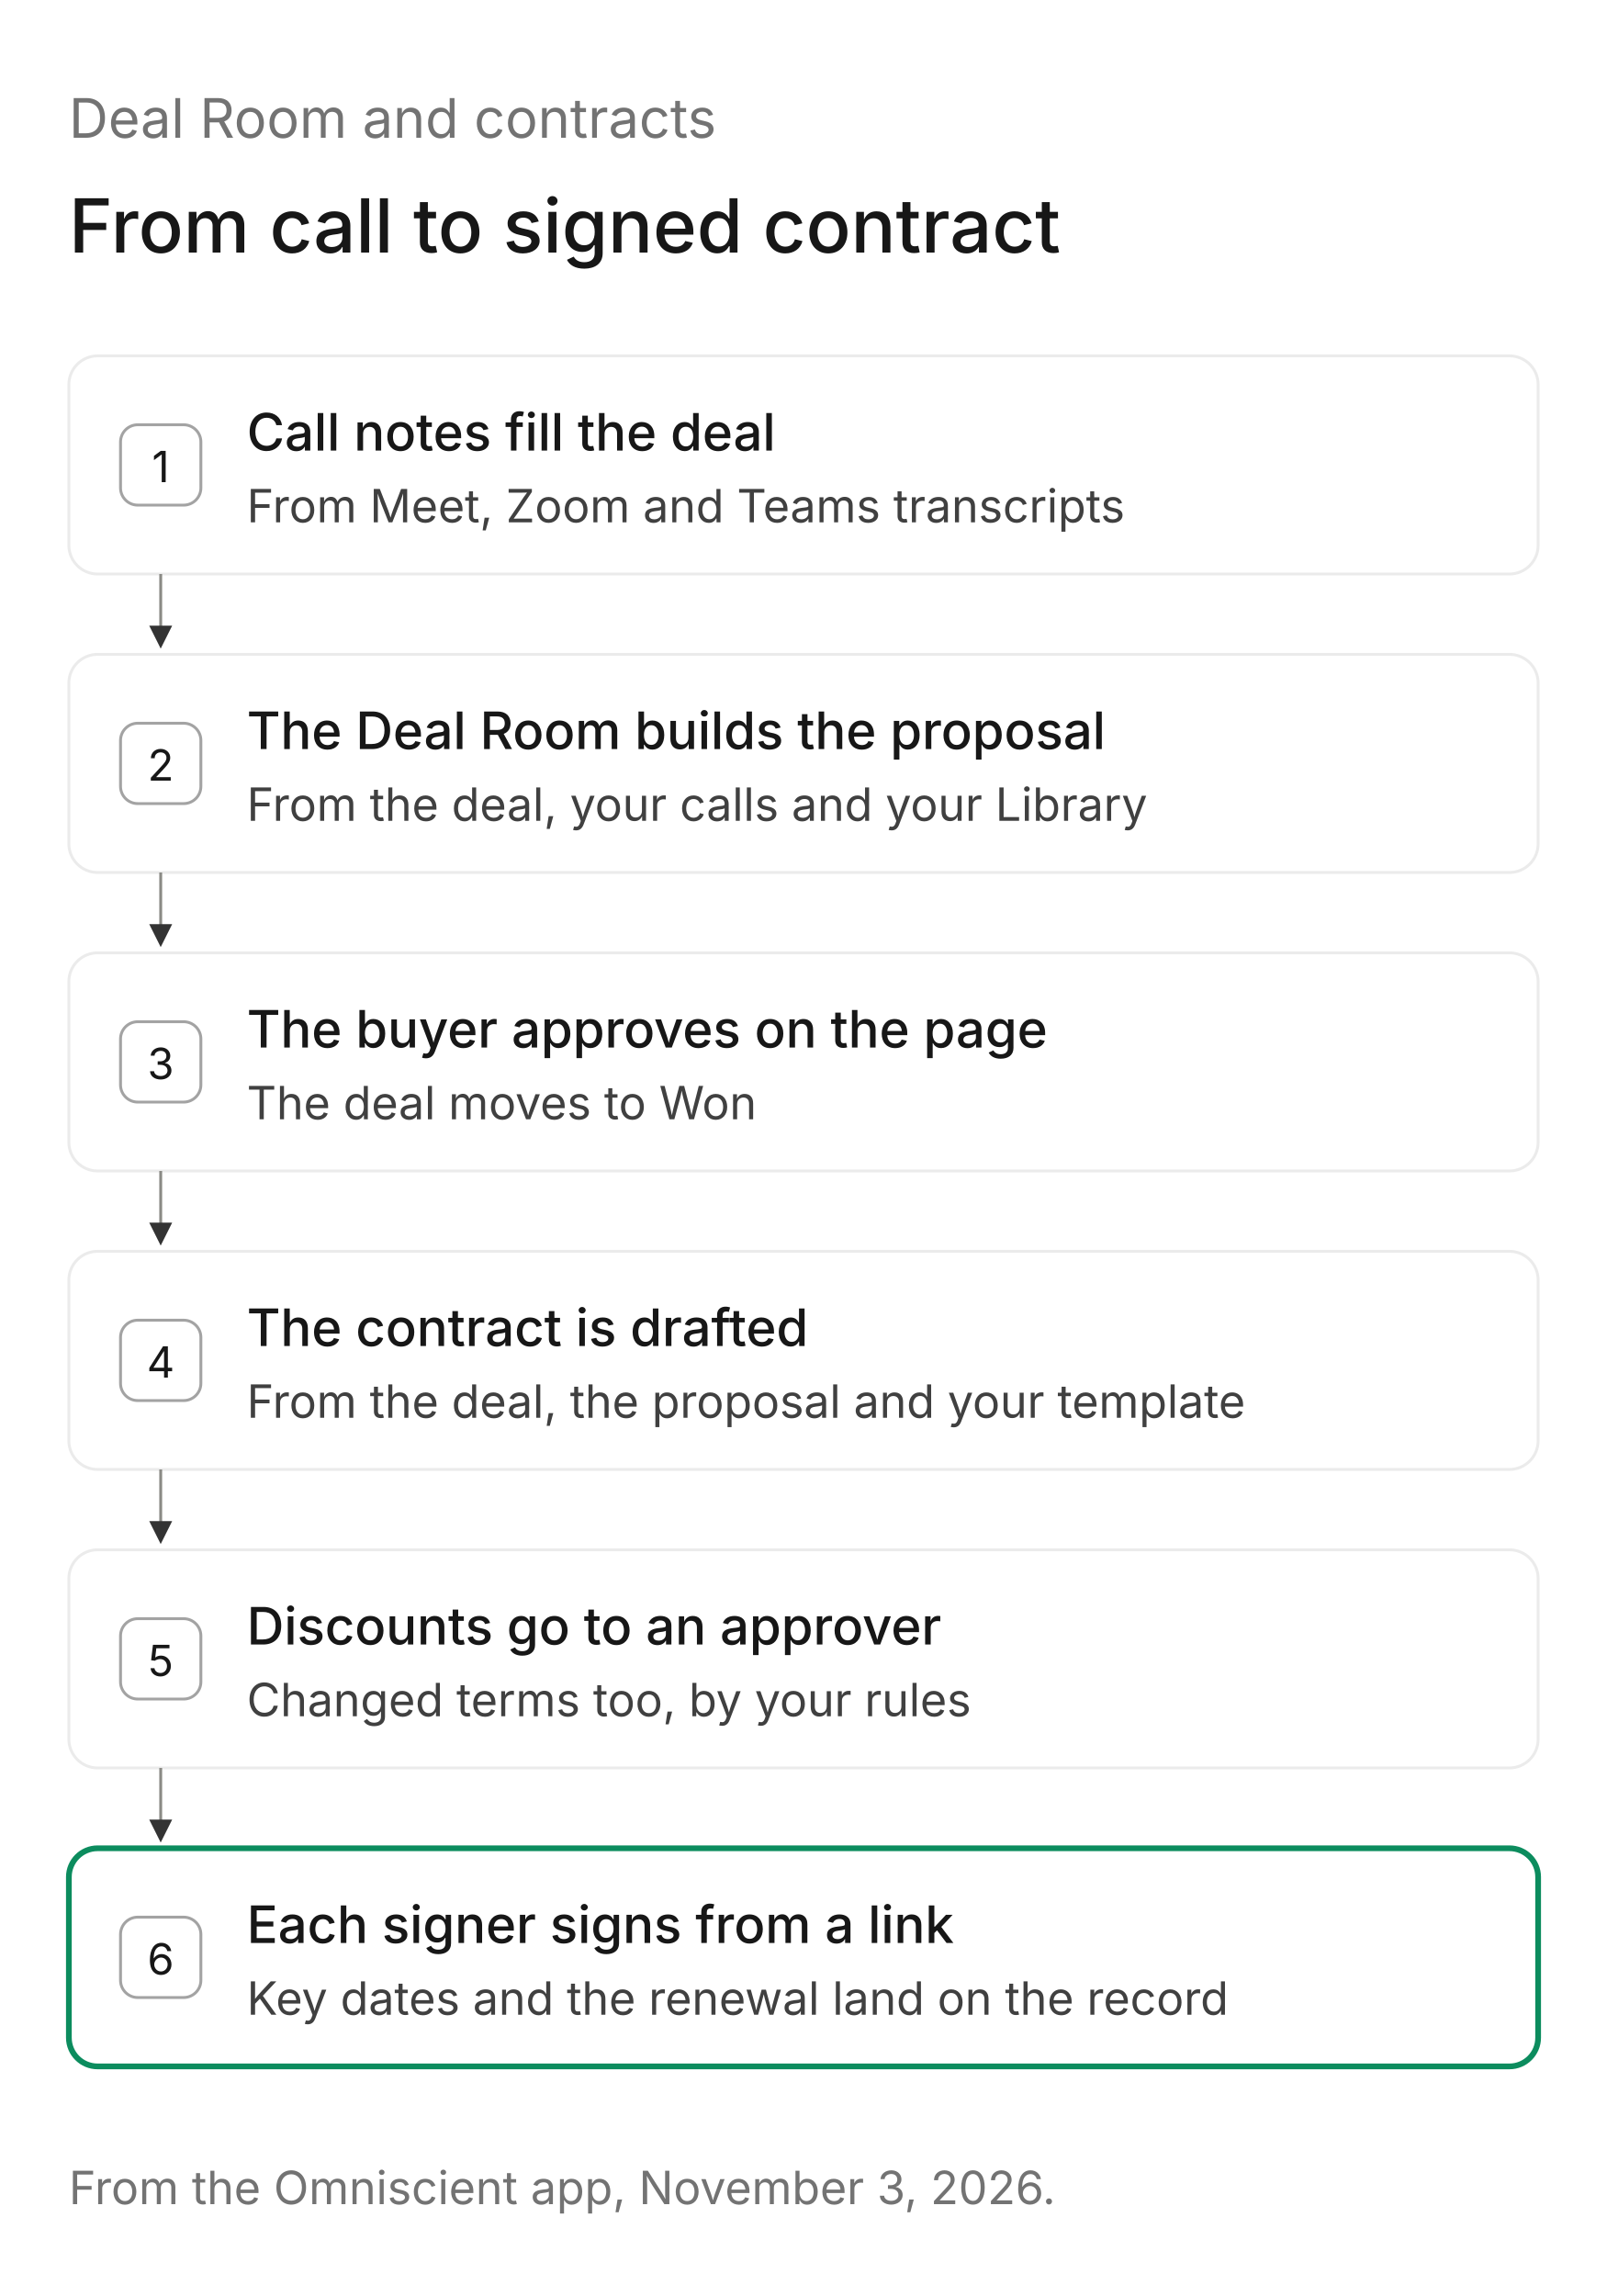
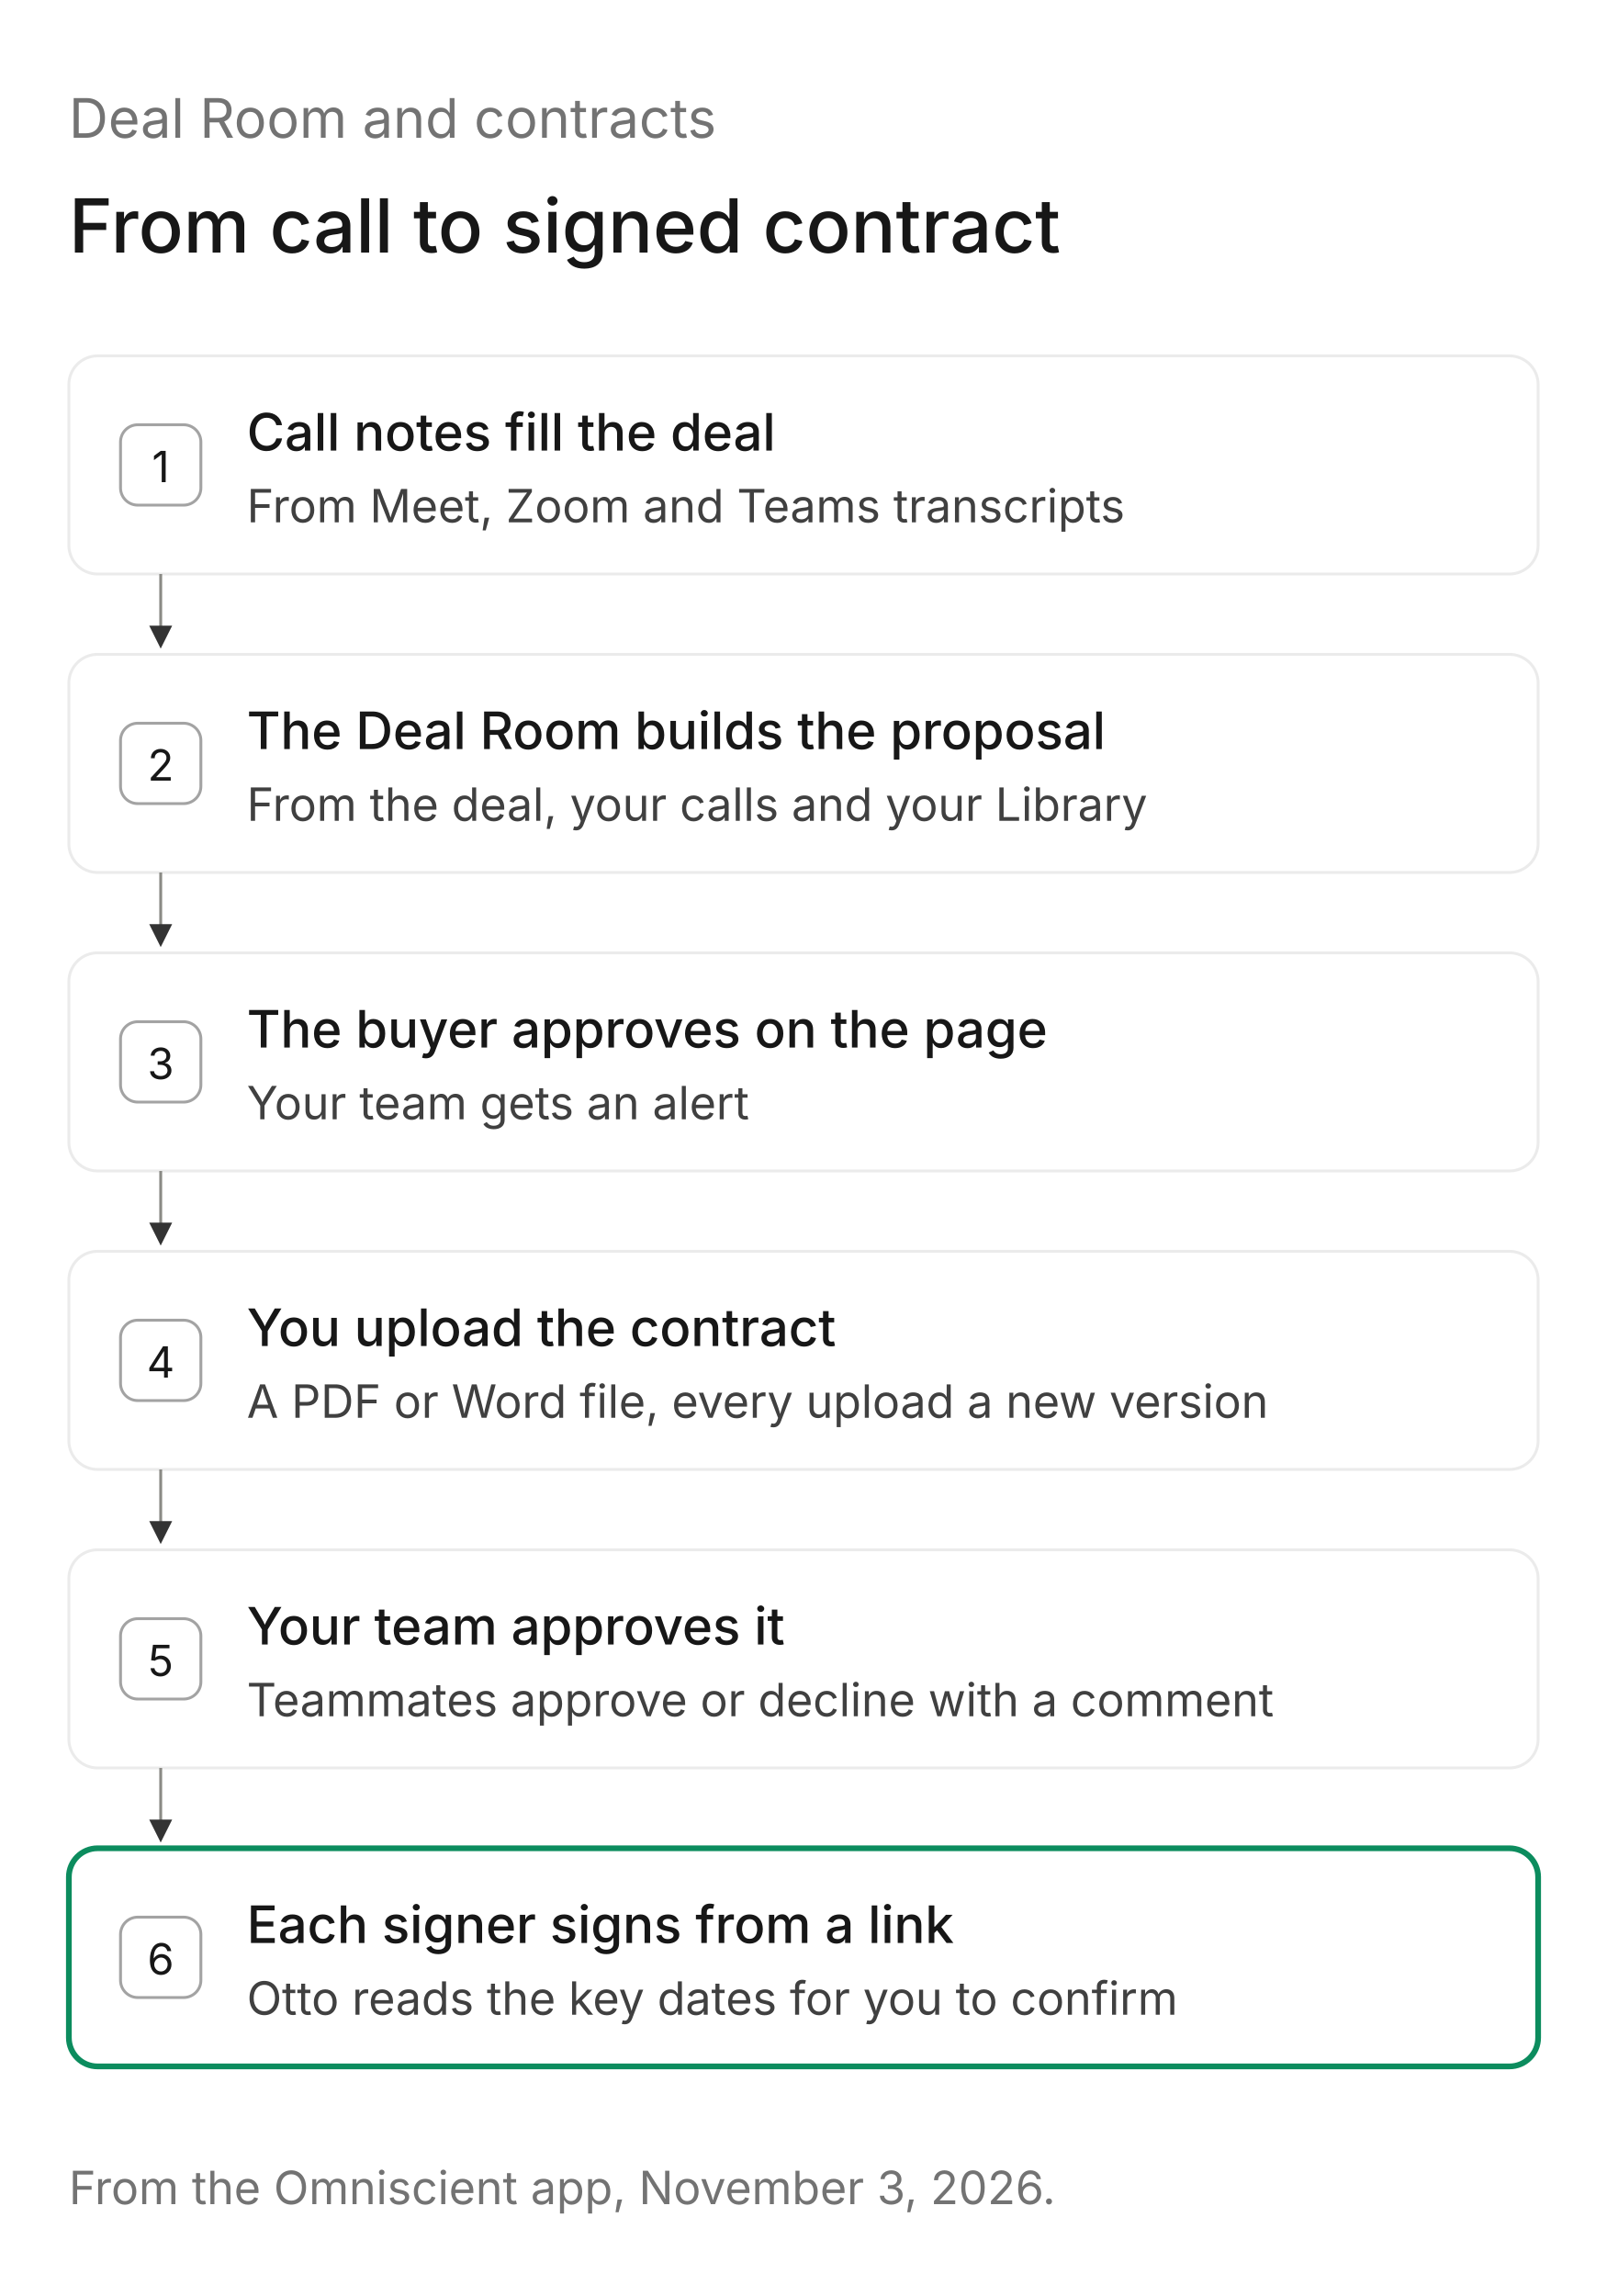
<svg xmlns="http://www.w3.org/2000/svg" viewBox="0 0 560 800" width="560" height="800" role="img" aria-labelledby="t d" font-family="Inter, system-ui, sans-serif">
  <defs>
    <marker id="a" viewBox="0 0 10 10" refX="5" refY="5" markerWidth="8" markerHeight="8" orient="auto">
      <path d="M0 0 10 5 0 10z" fill="#333333" />
    </marker>
  </defs>
  <rect width="560" height="800" fill="#ffffff" />
  <text x="24" y="48" font-size="19" fill="#737373">Deal Room and contracts</text>
  <text x="24" y="88" font-size="26" font-weight="500" fill="#171717">From call to signed contract</text>
  <g font-size="18" fill="#171717">
    <rect x="24" y="124" width="512" height="76" fill="#ffffff" stroke="#ebebeb" rx="10" />
    <rect x="42" y="148" width="28" height="28" fill="#ffffff" stroke="#a3a3a3" rx="6" />
    <text x="56" y="168" text-anchor="middle" font-size="15">1</text>
    <text x="86" y="157" font-weight="500">Call notes fill the deal</text>
    <text x="86" y="182" font-size="16" fill="#404040">From Meet, Zoom and Teams transcripts</text>
    <line x1="56" x2="56" y1="200" y2="222" stroke="#8a8a85" marker-end="url(#a)" />
    <rect x="24" y="228" width="512" height="76" fill="#ffffff" stroke="#ebebeb" rx="10" />
    <rect x="42" y="252" width="28" height="28" fill="#ffffff" stroke="#a3a3a3" rx="6" />
    <text x="56" y="272" text-anchor="middle" font-size="15">2</text>
    <text x="86" y="261" font-weight="500">The Deal Room builds the proposal</text>
    <text x="86" y="286" font-size="16" fill="#404040">From the deal, your calls and your Library</text>
    <line x1="56" x2="56" y1="304" y2="326" stroke="#8a8a85" marker-end="url(#a)" />
    <rect x="24" y="332" width="512" height="76" fill="#ffffff" stroke="#ebebeb" rx="10" />
    <rect x="42" y="356" width="28" height="28" fill="#ffffff" stroke="#a3a3a3" rx="6" />
    <text x="56" y="376" text-anchor="middle" font-size="15">3</text>
    <text x="86" y="365" font-weight="500">The buyer approves on the page</text>
-     <text x="86" y="390" font-size="16" fill="#404040">The deal moves to Won</text>
+     <text x="86" y="390" font-size="16" fill="#404040">Your team gets an alert</text>
    <line x1="56" x2="56" y1="408" y2="430" stroke="#8a8a85" marker-end="url(#a)" />
    <rect x="24" y="436" width="512" height="76" fill="#ffffff" stroke="#ebebeb" rx="10" />
    <rect x="42" y="460" width="28" height="28" fill="#ffffff" stroke="#a3a3a3" rx="6" />
    <text x="56" y="480" text-anchor="middle" font-size="15">4</text>
-     <text x="86" y="469" font-weight="500">The contract is drafted</text>
-     <text x="86" y="494" font-size="16" fill="#404040">From the deal, the proposal and your template</text>
+     <text x="86" y="469" font-weight="500">You upload the contract</text>
+     <text x="86" y="494" font-size="16" fill="#404040">A PDF or Word file, every upload a new version</text>
    <line x1="56" x2="56" y1="512" y2="534" stroke="#8a8a85" marker-end="url(#a)" />
    <rect x="24" y="540" width="512" height="76" fill="#ffffff" stroke="#ebebeb" rx="10" />
    <rect x="42" y="564" width="28" height="28" fill="#ffffff" stroke="#a3a3a3" rx="6" />
    <text x="56" y="584" text-anchor="middle" font-size="15">5</text>
-     <text x="86" y="573" font-weight="500">Discounts go to an approver</text>
-     <text x="86" y="598" font-size="16" fill="#404040">Changed terms too, by your rules</text>
+     <text x="86" y="573" font-weight="500">Your team approves it</text>
+     <text x="86" y="598" font-size="16" fill="#404040">Teammates approve or decline with a comment</text>
    <line x1="56" x2="56" y1="616" y2="638" stroke="#8a8a85" marker-end="url(#a)" />
    <rect x="24" y="644" width="512" height="76" fill="#ffffff" stroke="#0c8c5e" stroke-width="2" rx="10" />
    <rect x="42" y="668" width="28" height="28" fill="#ffffff" stroke="#a3a3a3" rx="6" />
    <text x="56" y="688" text-anchor="middle" font-size="15">6</text>
    <text x="86" y="677" font-weight="500">Each signer signs from a link</text>
-     <text x="86" y="702" font-size="16" fill="#404040">Key dates and the renewal land on the record</text>
+     <text x="86" y="702" font-size="16" fill="#404040">Otto reads the key dates for you to confirm</text>
  </g>
  <text x="24" y="768" font-size="16" fill="#737373">From the Omniscient app, November 3, 2026.</text>
</svg>
